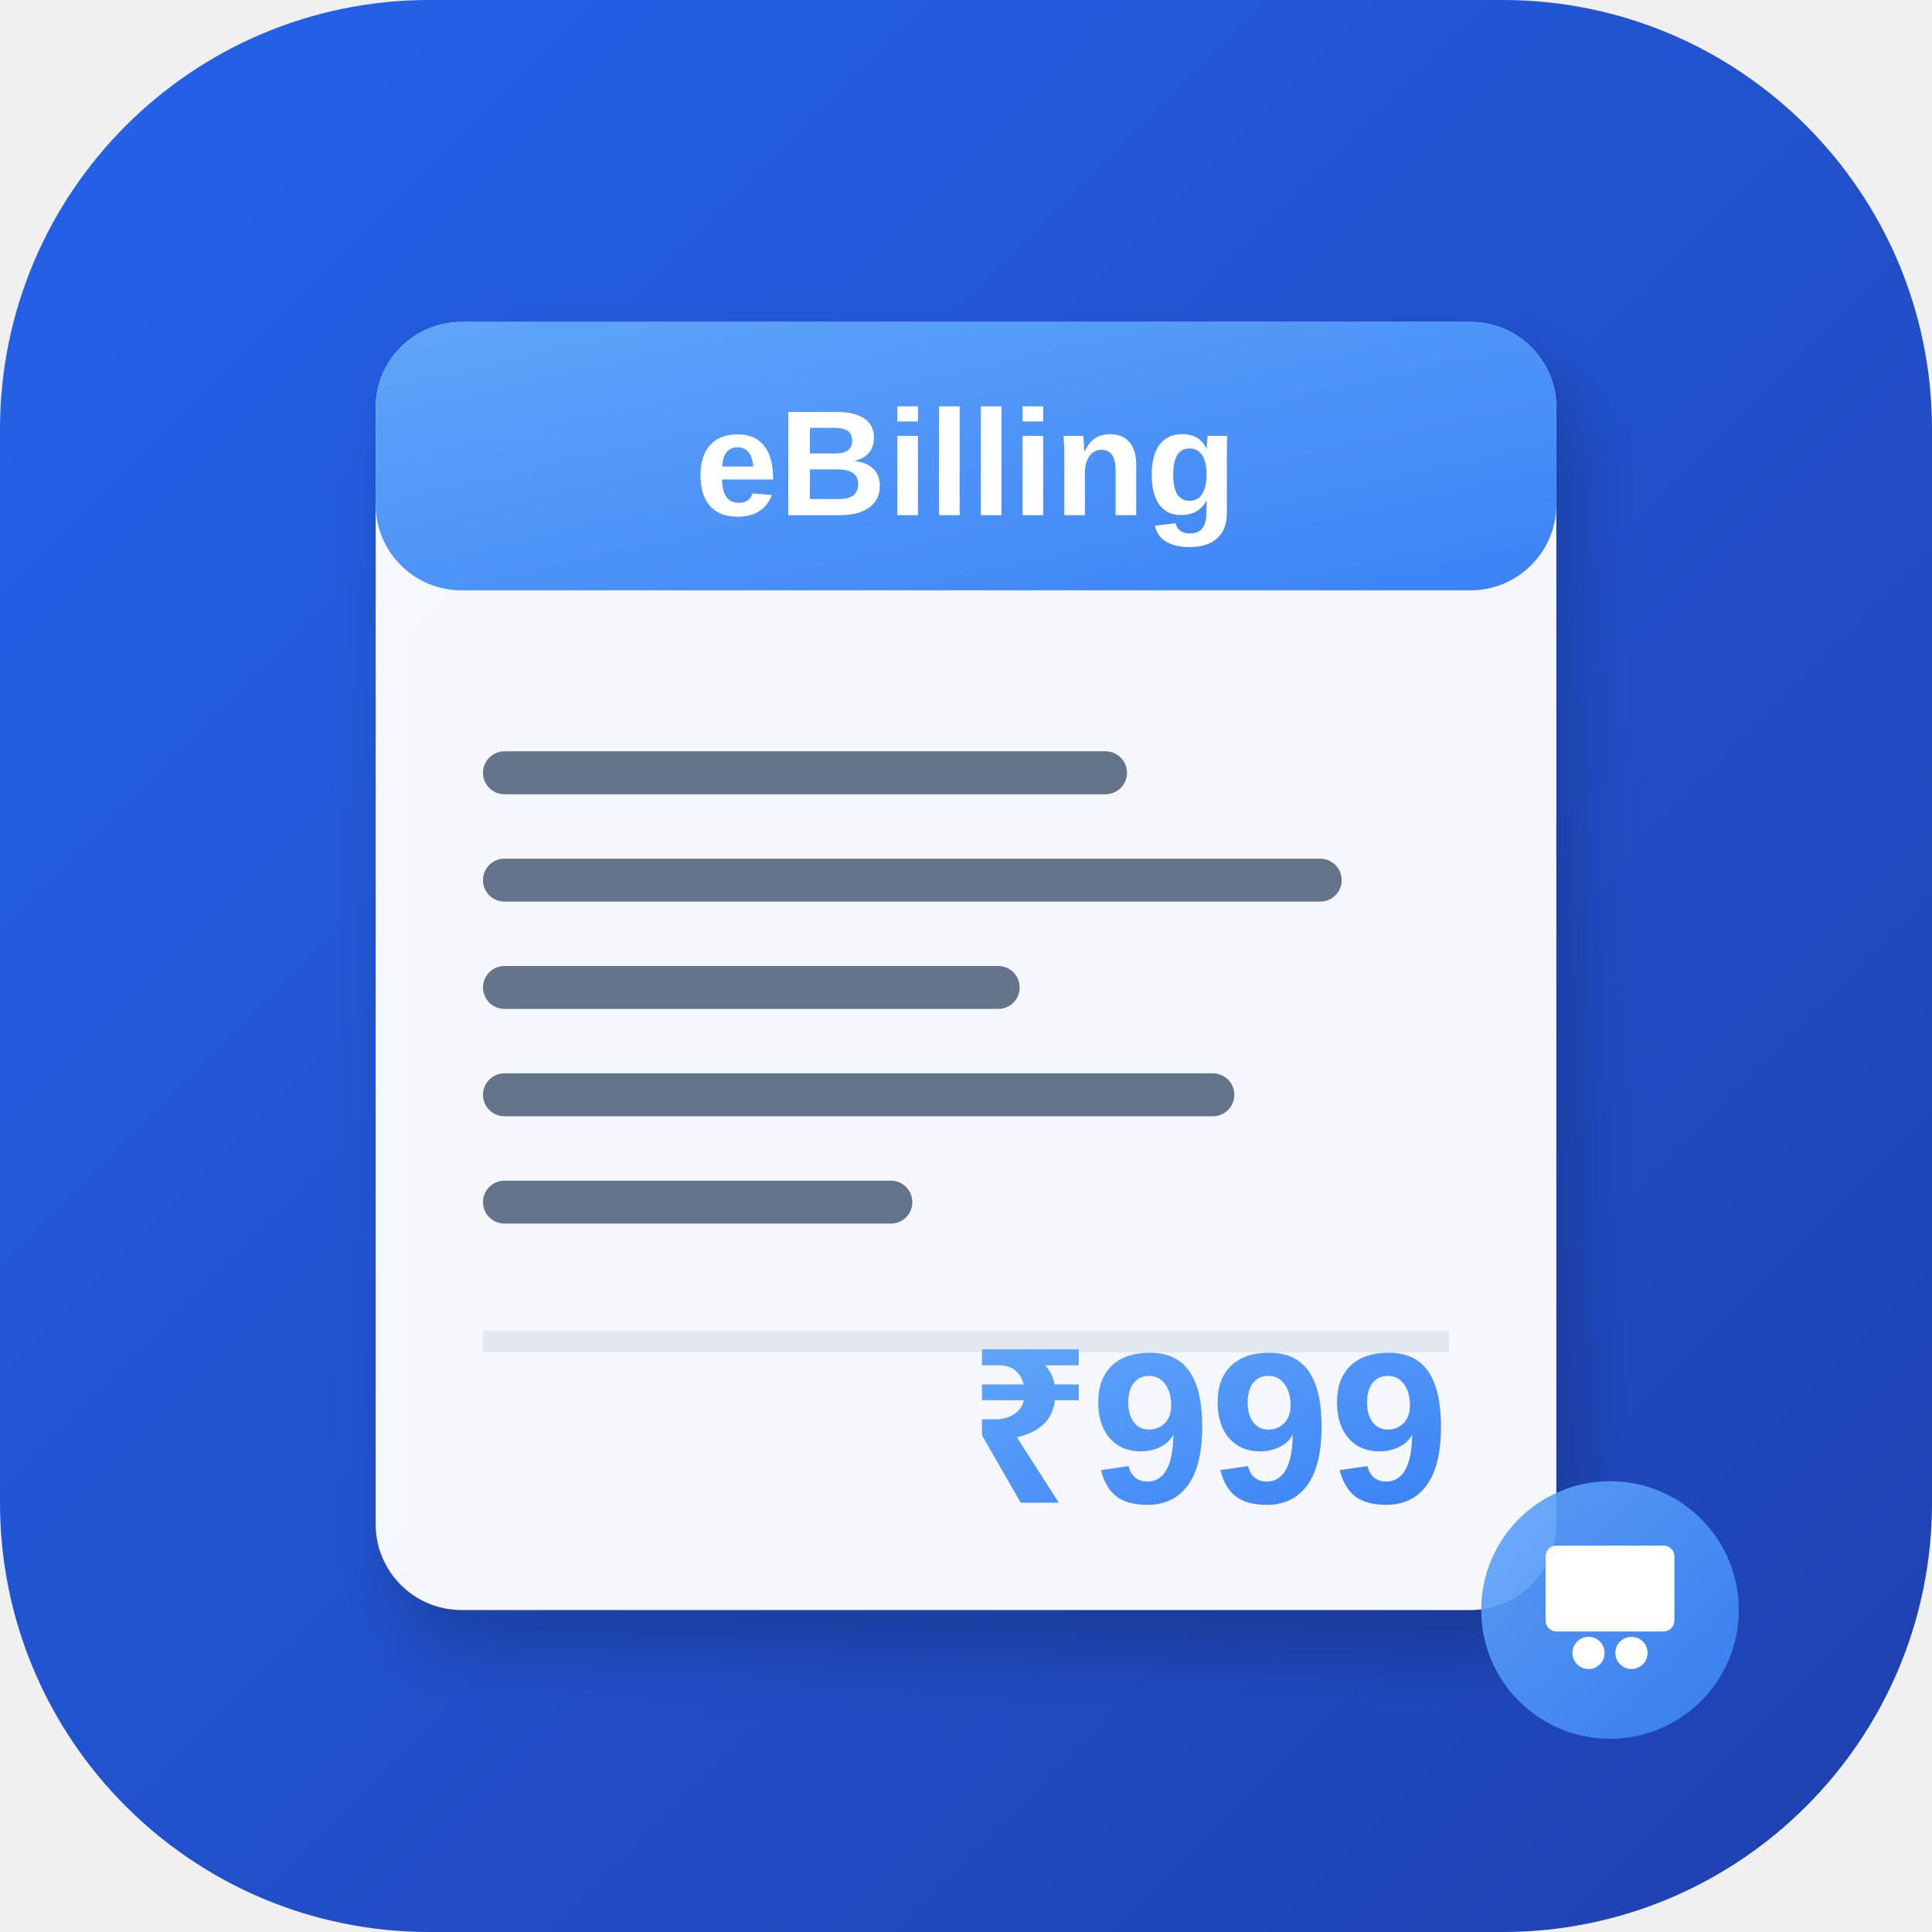
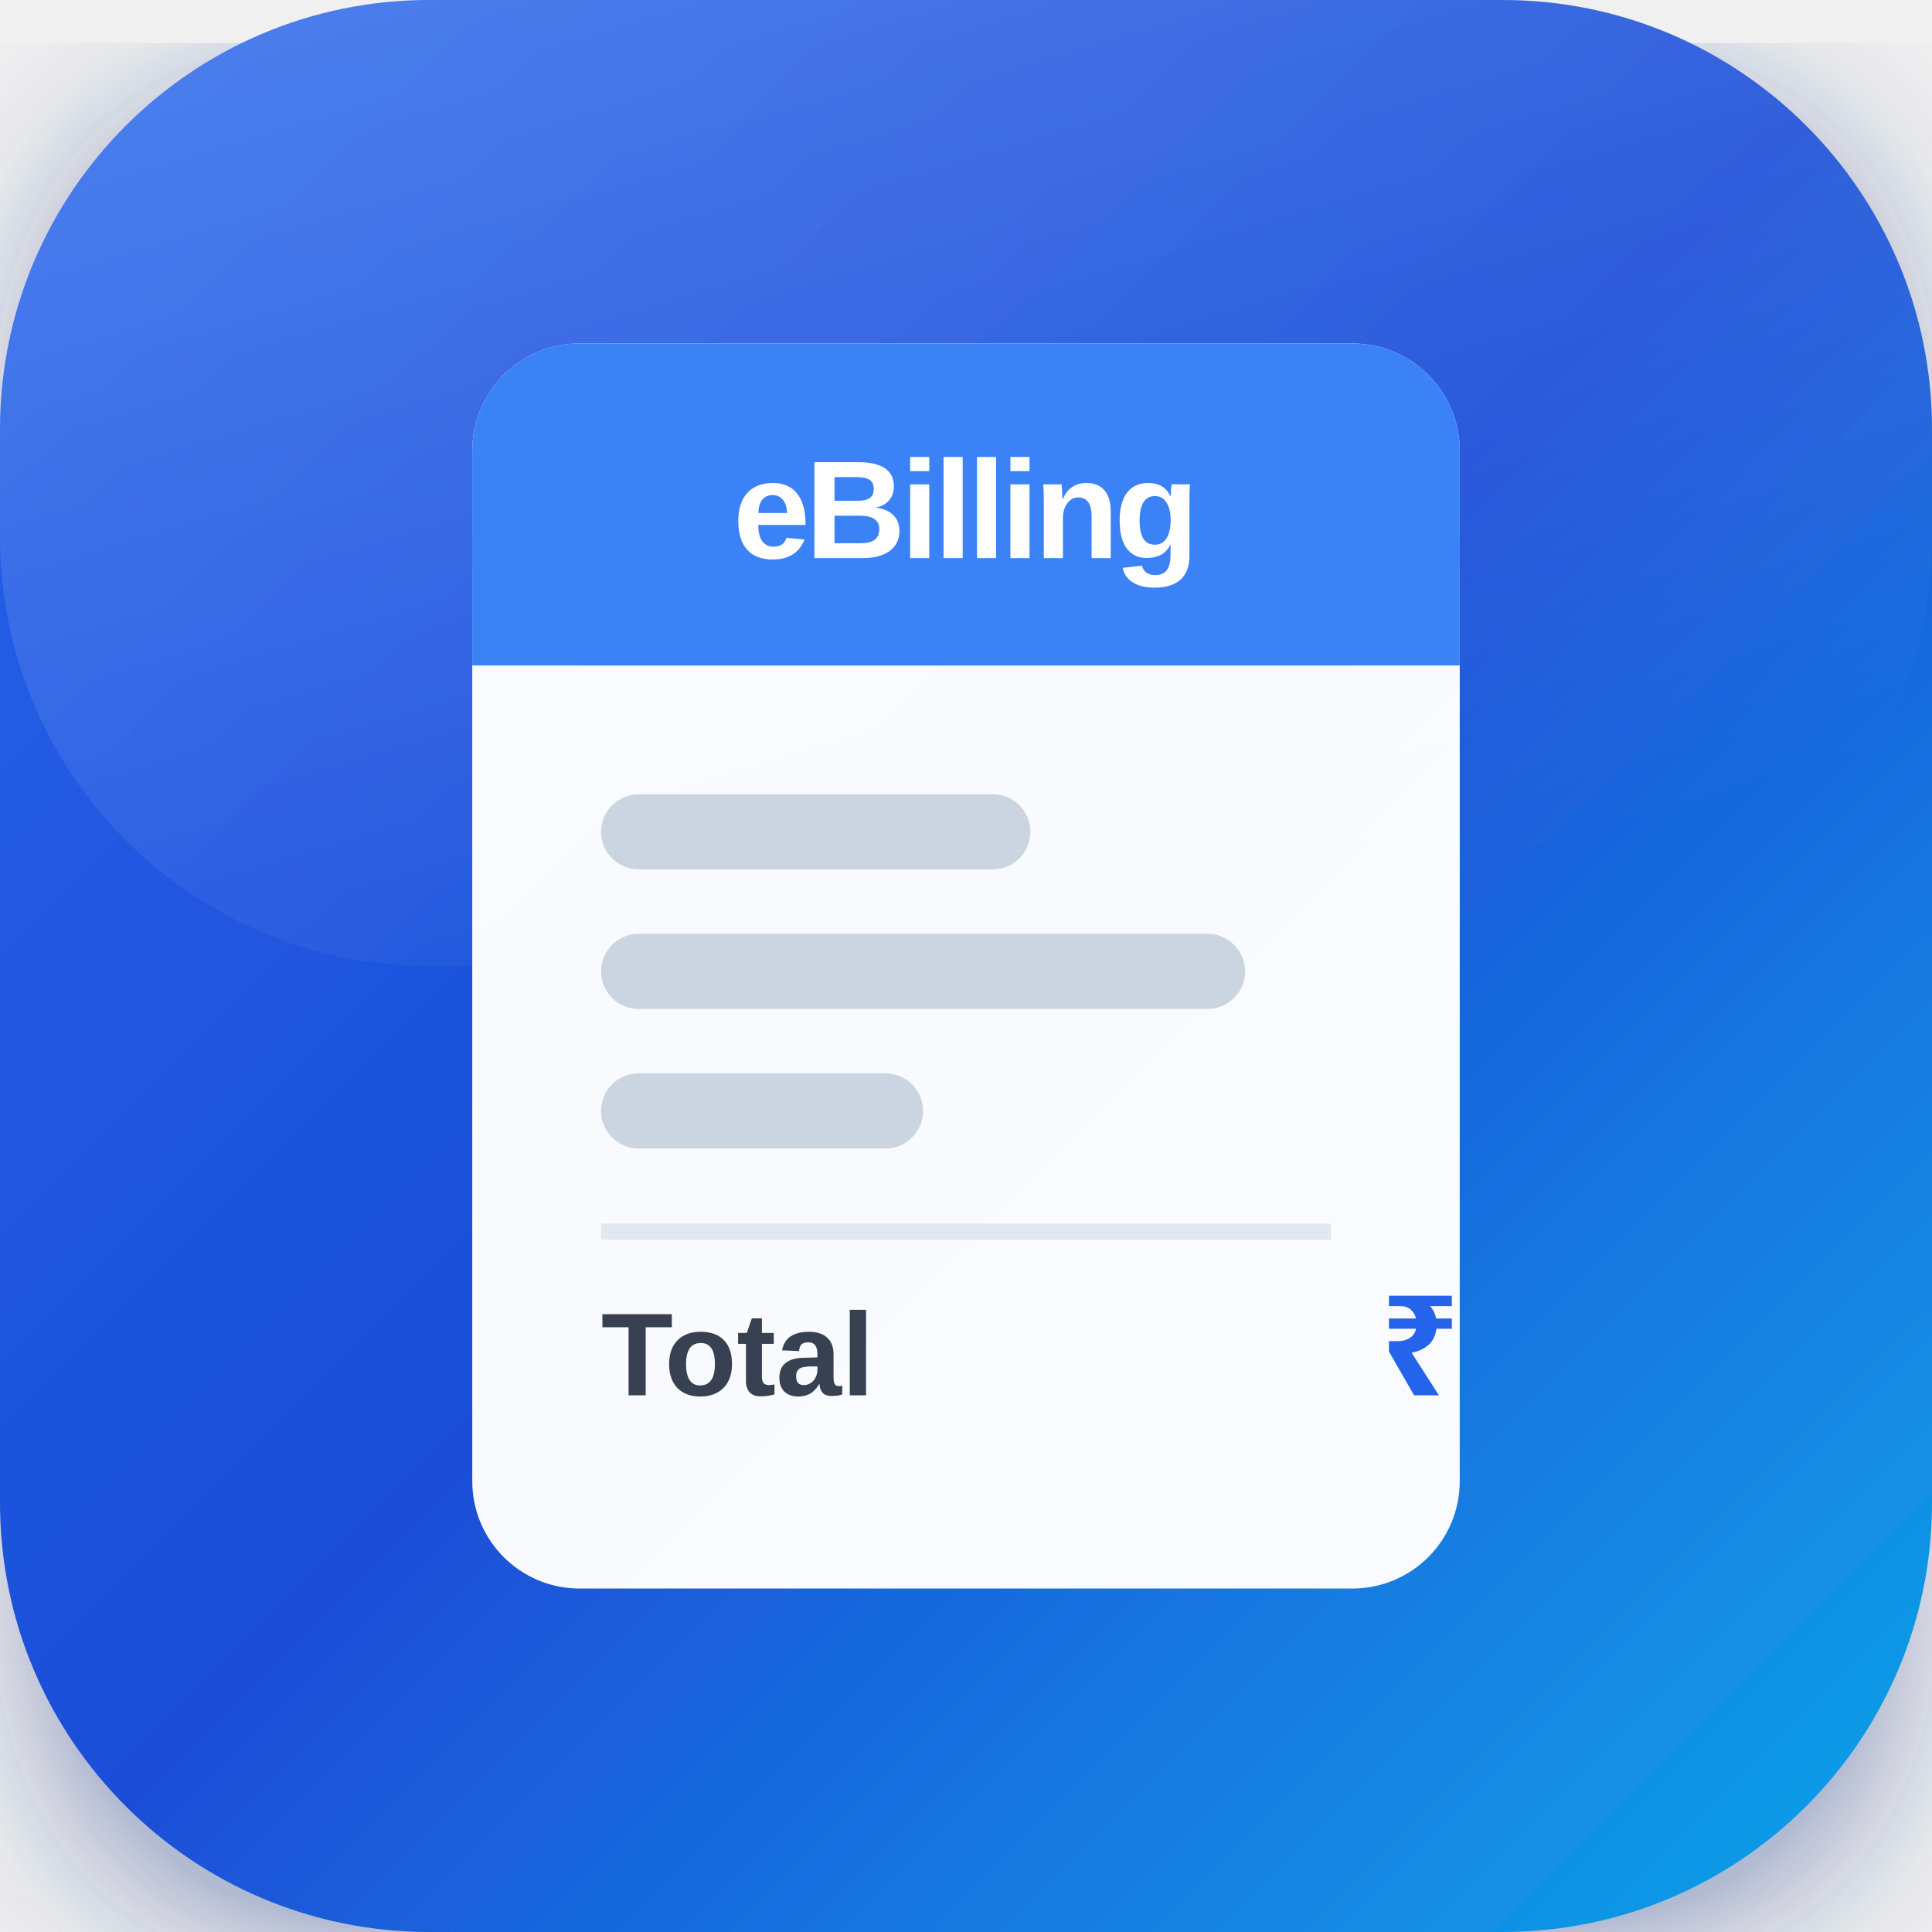
<svg xmlns="http://www.w3.org/2000/svg" viewBox="0 0 180 180" width="180" height="180">
  <defs>
    <linearGradient id="bg" x1="0%" y1="0%" x2="100%" y2="100%">
-       <stop offset="0%" style="stop-color:#2563EB;stop-opacity:1" />
-       <stop offset="100%" style="stop-color:#1E40AF;stop-opacity:1" />
+       <stop offset="0%" style="stop-color:#2563EB" />
+       <stop offset="50%" style="stop-color:#1D4ED8" />
+       <stop offset="100%" style="stop-color:#0EA5E9" />
    </linearGradient>
-     <linearGradient id="accent" x1="0%" y1="0%" x2="100%" y2="100%">
-       <stop offset="0%" style="stop-color:#60A5FA;stop-opacity:1" />
-       <stop offset="100%" style="stop-color:#3B82F6;stop-opacity:1" />
+     <linearGradient id="shine" x1="0%" y1="0%" x2="60%" y2="100%">
+       <stop offset="0%" style="stop-color:#FFFFFF;stop-opacity:0.2" />
+       <stop offset="100%" style="stop-color:#FFFFFF;stop-opacity:0" />
    </linearGradient>
-     <filter id="shadow" x="-20%" y="-20%" width="140%" height="140%">
-       <feDropShadow dx="2" dy="4" stdDeviation="3" flood-color="#000000" flood-opacity="0.2" />
+     <filter id="shadow">
+       <feDropShadow dx="0" dy="4" stdDeviation="8" flood-color="#1E3A8A" flood-opacity="0.5" />
    </filter>
  </defs>
-   <rect x="0" y="0" width="180" height="180" rx="40" fill="url(#bg)" />
-   <g filter="url(#shadow)">
-     <rect x="35" y="30" width="110" height="120" rx="8" fill="#FFFFFF" opacity="0.95" />
-     <rect x="35" y="30" width="110" height="25" rx="8" fill="url(#accent)" />
-   </g>
-   <text x="90" y="48" text-anchor="middle" font-family="Arial" font-size="14" font-weight="bold" fill="#FFFFFF">eBilling</text>
-   <rect x="45" y="70" width="60" height="4" rx="2" fill="#64748B" />
-   <rect x="45" y="80" width="80" height="4" rx="2" fill="#64748B" />
-   <rect x="45" y="90" width="50" height="4" rx="2" fill="#64748B" />
-   <rect x="45" y="100" width="70" height="4" rx="2" fill="#64748B" />
-   <rect x="45" y="110" width="40" height="4" rx="2" fill="#64748B" />
-   <line x1="45" y1="125" x2="135" y2="125" stroke="#E2E8F0" stroke-width="2" />
-   <text x="135" y="140" text-anchor="end" font-family="Arial" font-size="20" font-weight="bold" fill="url(#accent)">₹999</text>
-   <circle cx="150" cy="150" r="12" fill="url(#accent)" opacity="0.9" />
-   <rect x="144" y="144" width="12" height="8" rx="1" fill="#FFFFFF" />
-   <circle cx="148" cy="154" r="1.5" fill="#FFFFFF" />
-   <circle cx="152" cy="154" r="1.5" fill="#FFFFFF" />
+   <rect width="180" height="180" rx="40" fill="url(#bg)" filter="url(#shadow)" />
+   <rect width="180" height="90" rx="40" fill="url(#shine)" />
+   <rect x="44" y="32" width="92" height="116" rx="10" fill="#FFFFFF" opacity="0.97" />
+   <rect x="44" y="32" width="92" height="30" rx="10" fill="#3B82F6" />
+   <rect x="44" y="50" width="92" height="12" fill="#3B82F6" />
+   <text x="90" y="52" text-anchor="middle" font-family="Arial,sans-serif" font-size="13" font-weight="900" fill="#FFFFFF" letter-spacing="-0.5">eBilling</text>
+   <rect x="56" y="74" width="40" height="7" rx="3.5" fill="#CBD5E1" />
+   <rect x="56" y="87" width="60" height="7" rx="3.5" fill="#CBD5E1" />
+   <rect x="56" y="100" width="30" height="7" rx="3.5" fill="#CBD5E1" />
+   <rect x="56" y="114" width="68" height="1.5" fill="#E2E8F0" />
+   <text x="56" y="130" font-family="Arial,sans-serif" font-size="11" font-weight="700" fill="#374151">Total</text>
+   <text x="136" y="130" text-anchor="end" font-family="Arial,sans-serif" font-size="13" font-weight="900" fill="#2563EB">₹</text>
</svg>
